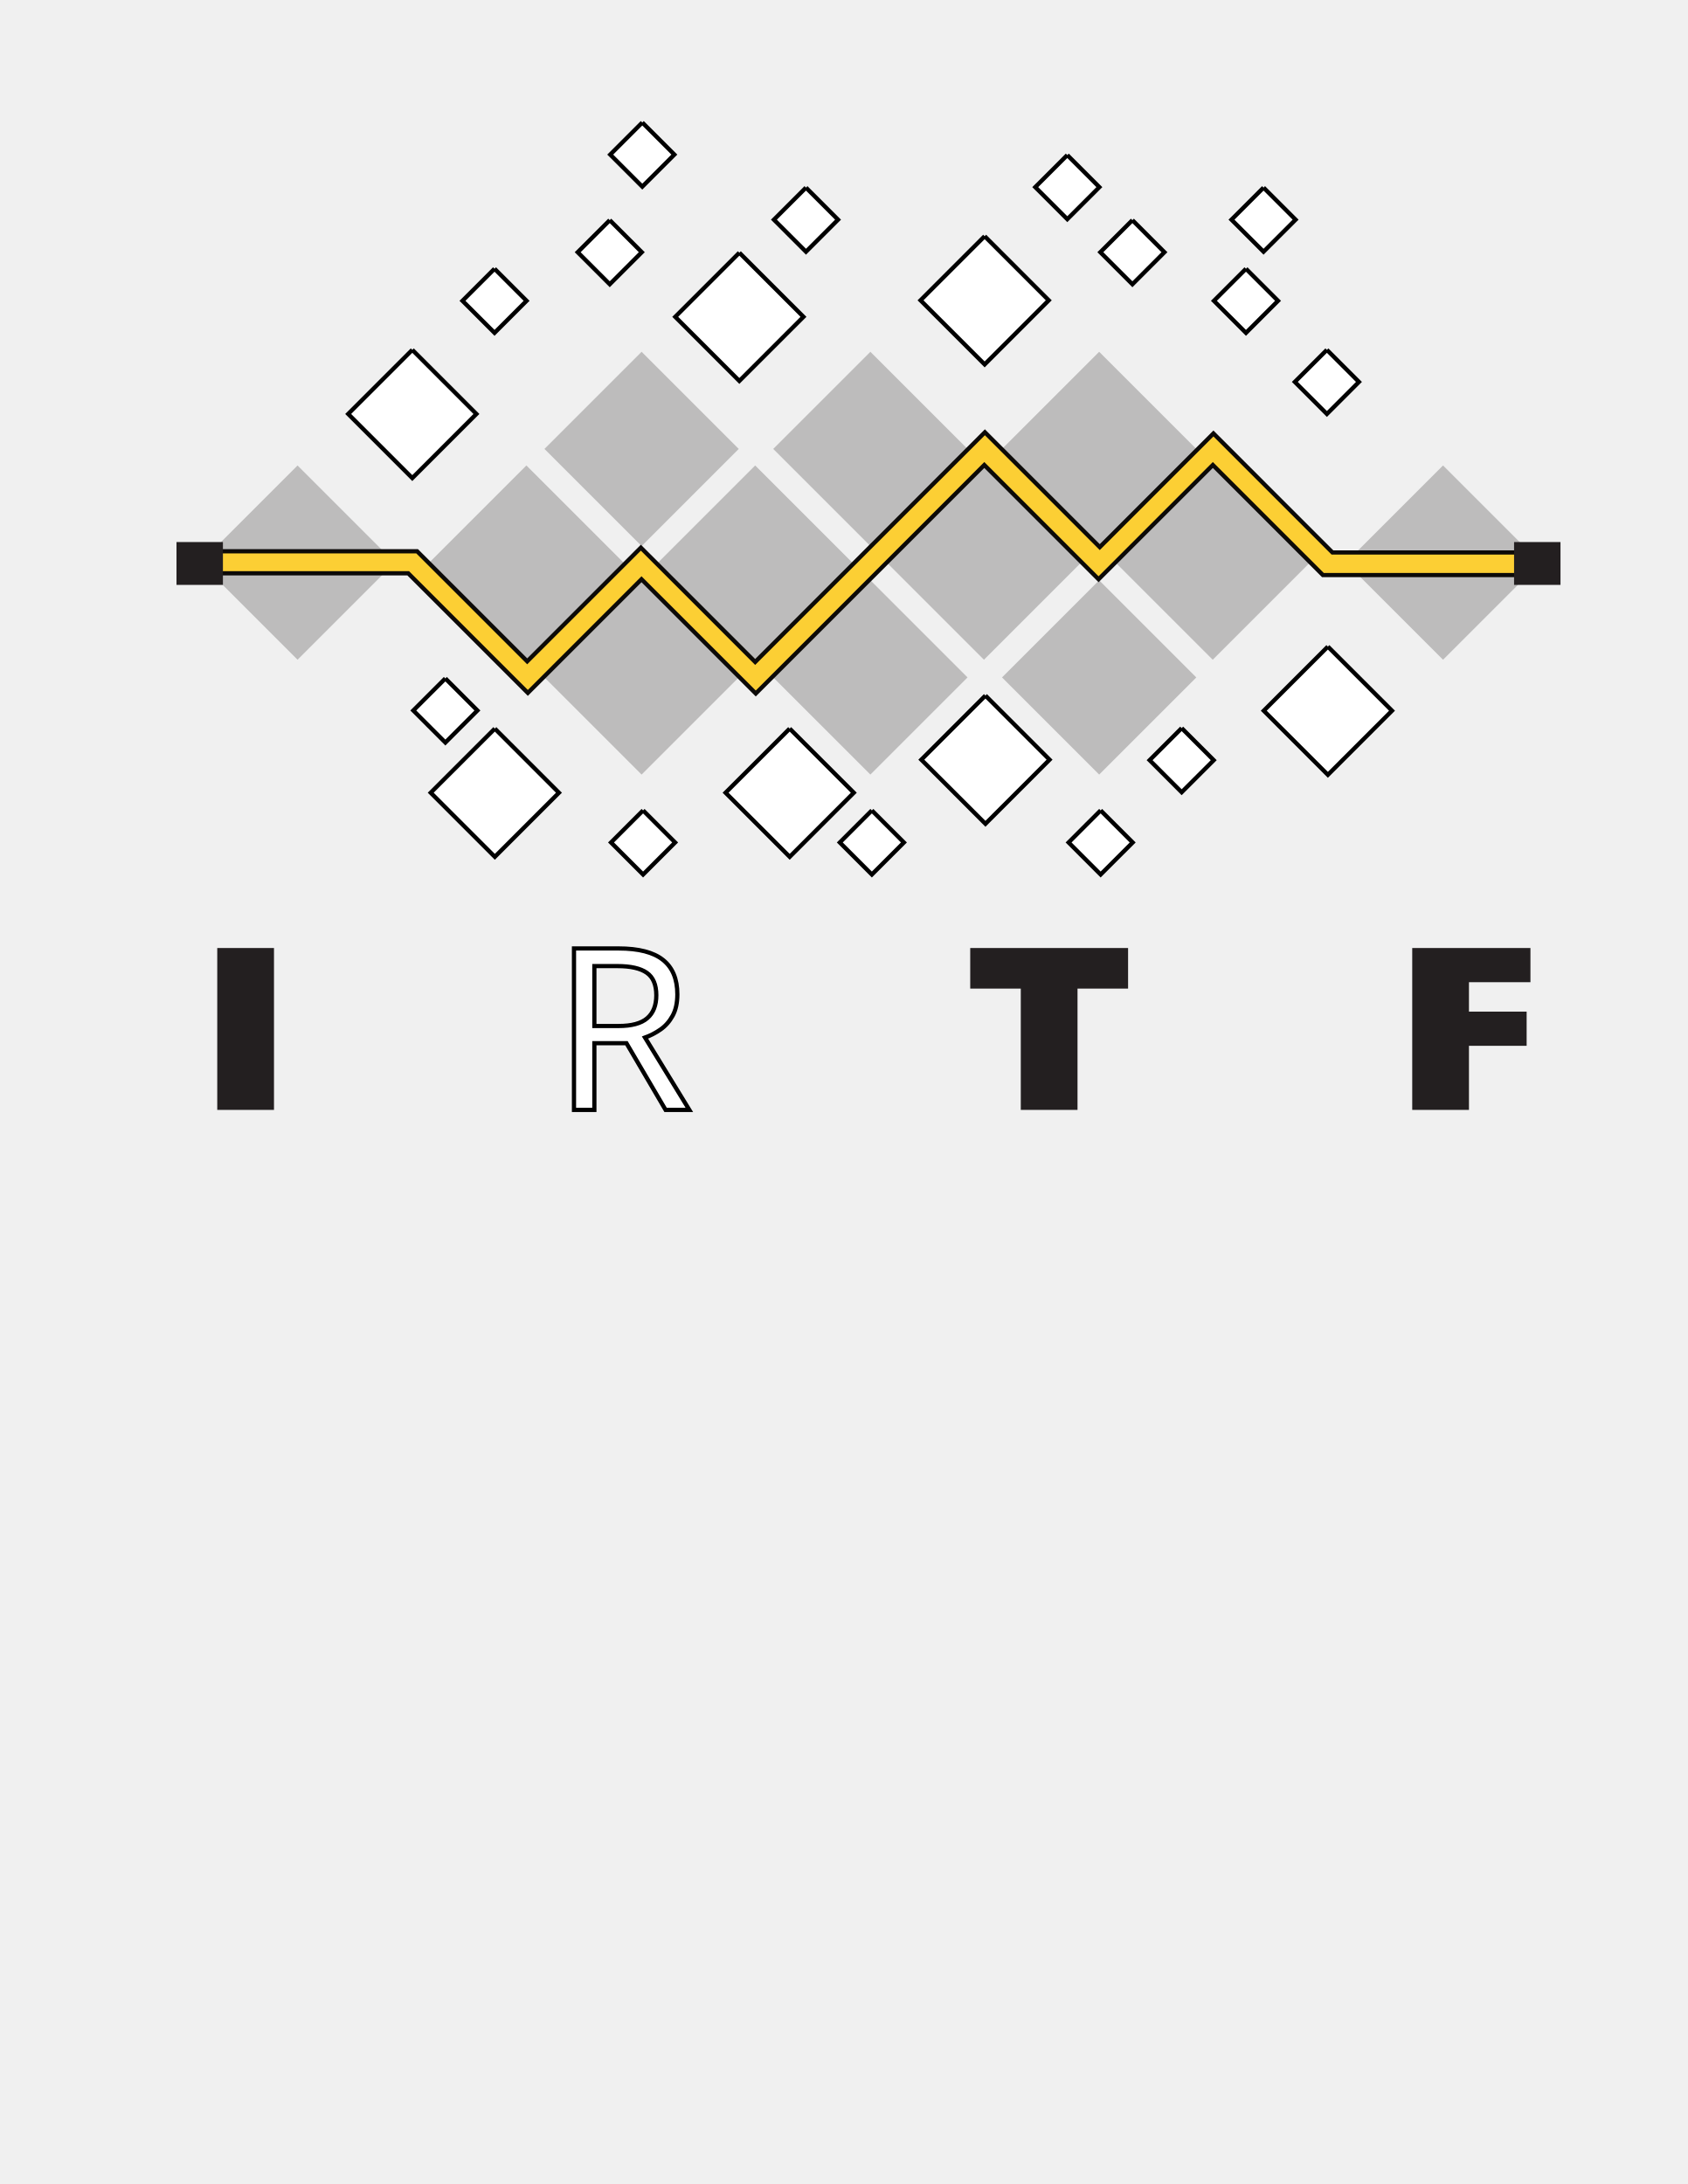
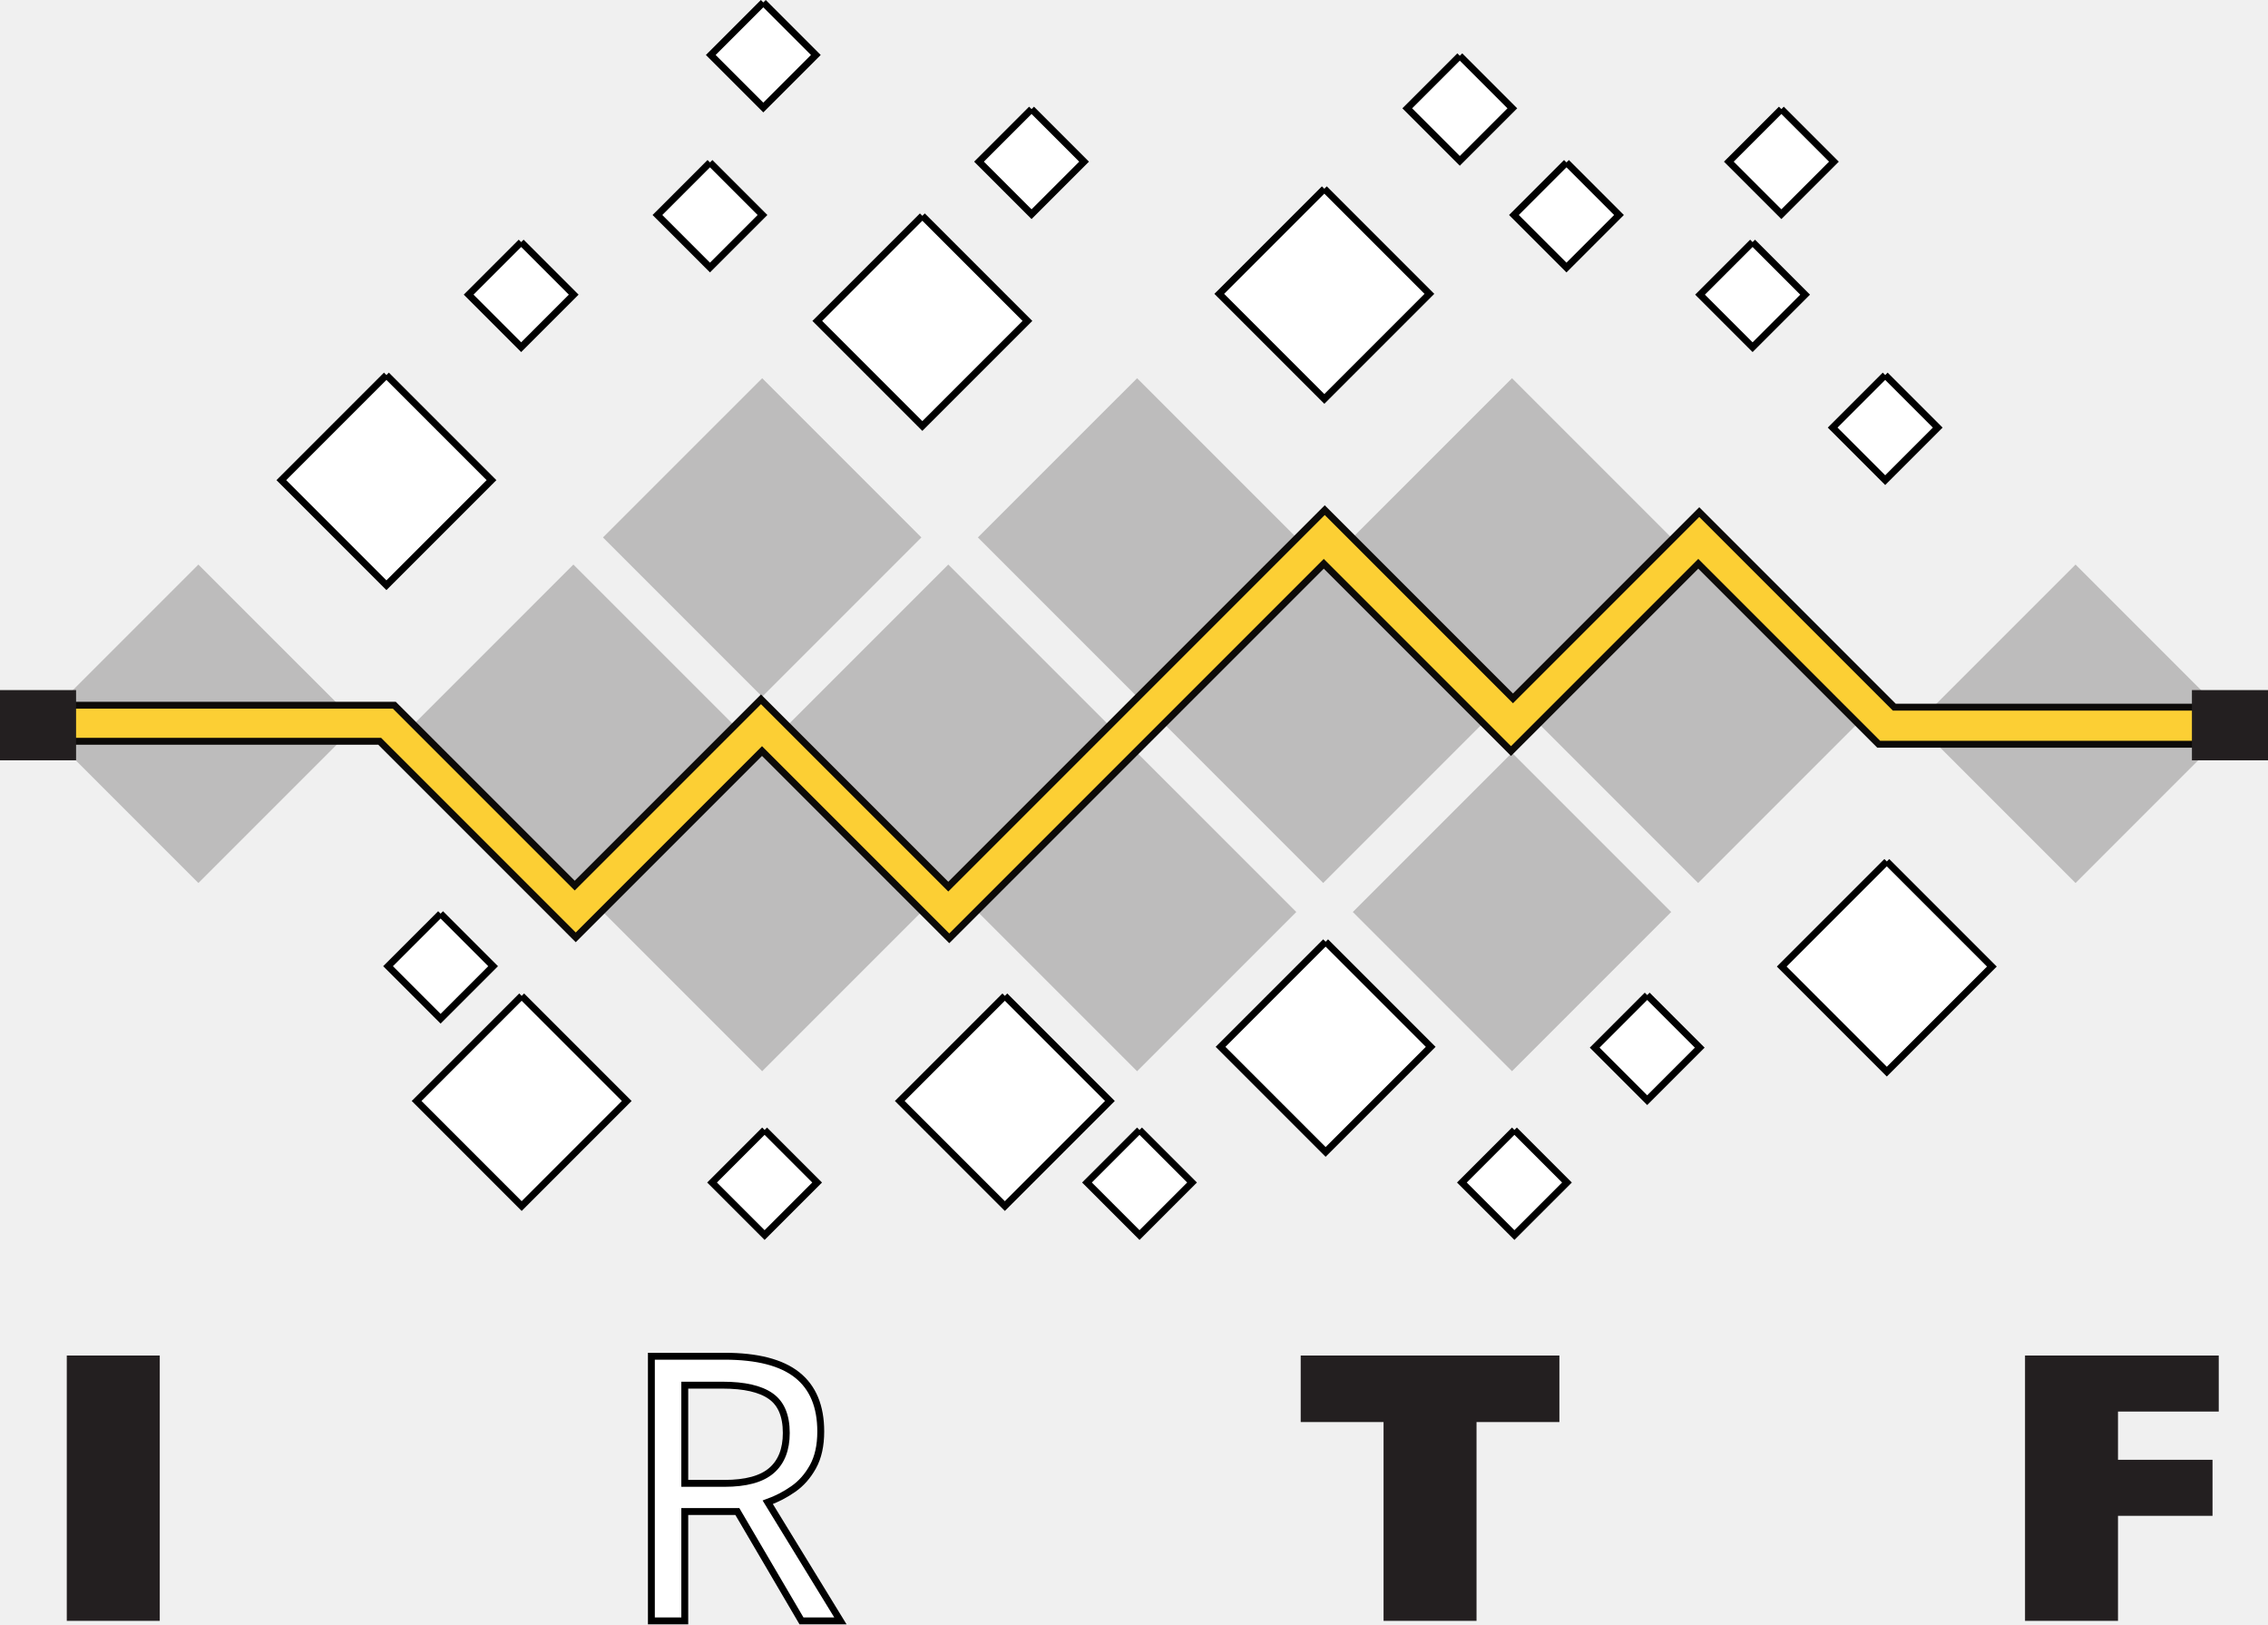
- <svg xmlns="http://www.w3.org/2000/svg" width="765" height="990" style="display:inline">
-   <g style="display:inline">
-     <text xml:space="preserve" style="font-style:normal;font-variant:normal;font-weight:400;font-stretch:normal;line-height:0%;font-family:'Arial Black';-inkscape-font-specification:'Arial Black,';text-align:start;letter-spacing:0;word-spacing:0;writing-mode:lr-tb;text-anchor:start;fill:#fff;fill-opacity:1;stroke:#000;stroke-width:1.908;stroke-miterlimit:4;stroke-dasharray:none;stroke-opacity:1" x="250.217" y="565.473" transform="translate(0 -62.362)">
-       <tspan x="250.217" y="565.473" style="font-size:102.5px;line-height:1.25">R</tspan>
+ <svg xmlns="http://www.w3.org/2000/svg" width="627.284" height="449.197" style="display:inline" version="1.1" id="svg303">
+   <defs id="defs307" />
+   <g style="display:inline" id="g301" transform="translate(-79.997,-54.8684)">
+     <text xml:space="preserve" style="font-style:normal;font-variant:normal;font-weight:400;font-stretch:normal;line-height:0%;font-family:'Arial Black';-inkscape-font-specification:'Arial Black,';text-align:start;letter-spacing:0;word-spacing:0;writing-mode:lr-tb;text-anchor:start;fill:#ffffff;fill-opacity:1;stroke:#000000;stroke-width:1.908;stroke-miterlimit:4;stroke-dasharray:none;stroke-opacity:1" x="250.217" y="565.473" transform="translate(0,-62.362)" id="text289">
+       <tspan x="250.217" y="565.473" style="font-size:102.5px;line-height:1.25" id="tspan287">R</tspan>
    </text>
-     <path style="fill:#bdbcbc;fill-opacity:1;fill-rule:nonzero;stroke:none" d="m134.869 273.355-44.033 44.031 44.033 44.034 44.032-44.034-44.032-44.03m519.185-.001-44.032 44.031 44.032 44.034 44.031-44.034-44.03-44.03m-311.778-.001-44.032 44.031 44.032 44.034 44.032-44.034-44.032-44.03m103.693-.001-44.032 44.031 44.032 44.034 44.032-44.034-44.032-44.03m103.693-.001-44.032 44.031 44.032 44.034 44.033-44.034-44.033-44.03M290.8 325.407l-44.032 44.032 44.032 44.032 44.032-44.032-44.032-44.032m-52.217-52.052-44.033 44.031 44.033 44.034 44.033-44.034-44.033-44.03m155.911 52.051-44.032 44.032 44.032 44.032 44.032-44.032-44.032-44.032m103.693 0-44.032 44.032 44.032 44.032 44.032-44.032-44.032-44.032M290.8 221.827l-44.032 44.03 44.032 44.034 44.032-44.033-44.032-44.031m103.694 0-44.032 44.03 44.032 44.034 44.032-44.033-44.032-44.031m103.693 0-44.032 44.03 44.032 44.034 44.032-44.033-44.032-44.031" transform="translate(0 -62.362)" />
-     <path style="fill:#fccf34;fill-opacity:1;fill-rule:nonzero;stroke:none" d="M98.431 312.254h90.633l49.886 49.886 51.52-51.52 51.807 51.807 104.12-104.12 52.06 52.059 51.52-51.52 53.948 53.949H692.4v10.248h-92.79l-49.903-49.901-51.79 51.79-51.79-51.79-103.58 103.581-51.79-51.792-51.52 51.522-54.22-54.22H97.89l.54-9.98" transform="translate(0 -62.362)" />
-     <path style="fill:none;stroke:#0c0a08;stroke-width:1.908;stroke-linecap:butt;stroke-linejoin:miter;stroke-miterlimit:4;stroke-opacity:1;stroke-dasharray:none" d="M98.431 312.254h90.633l49.886 49.886 51.52-51.52 51.807 51.807 104.12-104.12 52.06 52.059 51.52-51.52 53.948 53.949H692.4v10.248h-92.79l-49.903-49.901-51.79 51.79-51.79-51.79-103.58 103.581-51.79-51.792-51.52 51.522-54.22-54.22H97.89l.54-9.98z" transform="translate(0 -62.362)" />
-     <path style="fill:#231f20;fill-opacity:1;fill-rule:nonzero;stroke:none" d="M79.997 327.492h21.04v-19.421h-21.04v19.421zm606.244 0h21.04v-19.421h-21.04v19.421zM98.468 565.473h25.715v-73.378H98.468v73.378zm341.277-54.979v-18.399h71.55v18.399h-22.919v54.979h-25.714v-54.98h-22.917m200.334-18.398h53.58v15.494h-27.867v13.34h26.145v15.495h-26.145v29.049H640.08v-73.378" transform="translate(0 -62.362)" />
-     <path style="fill:#fff;fill-opacity:1;stroke:#000;stroke-width:1.908;stroke-miterlimit:4;stroke-opacity:1;stroke-dasharray:none;display:inline" d="m446.283 169.434-29.062 29.06 29.062 29.062 29.06-29.062-29.06-29.06m-111.179 7.485-29.061 29.06 29.06 29.062 29.062-29.062-29.061-29.06m-148.231 44.032-29.061 29.06 29.061 29.063 29.061-29.062-29.061-29.06m37.408 171.686-29.061 29.06 29.061 29.063 29.061-29.062-29.06-29.06m222.358-14.971-29.061 29.06 29.06 29.062 29.062-29.062-29.061-29.06m155.211-22.201-29.061 29.06 29.061 29.062 29.061-29.062-29.061-29.06M224.145 184.184l-14.531 14.53 14.53 14.531 14.531-14.53-14.53-14.531m52.217-22.027-14.53 14.53 14.53 14.531 14.53-14.531-14.53-14.53m14.751-44.252-14.531 14.53 14.53 14.531 14.531-14.53-14.53-14.531m74.192 29.501-14.531 14.53 14.531 14.53 14.53-14.53-14.53-14.53m118.444-14.751-14.531 14.53 14.53 14.531 14.532-14.53-14.531-14.53m29.501 29.501-14.53 14.53 14.53 14.531 14.53-14.531-14.53-14.53m51.477 22.027-14.531 14.53 14.53 14.531 14.531-14.53-14.53-14.531M201.855 369.897l-14.531 14.53 14.53 14.531 14.531-14.53-14.53-14.531m89.615 59.823-14.531 14.53 14.531 14.53L306 444.25l-14.53-14.53m103.693 0-14.53 14.53 14.53 14.53 14.53-14.53-14.53-14.53m140.42-37.302-14.531 14.53 14.53 14.531 14.531-14.53-14.53-14.53m-36.726 37.301-14.531 14.53 14.53 14.53 14.531-14.53-14.53-14.53m-140.94-37.082-29.06 29.06 29.06 29.063 29.062-29.062-29.062-29.06m243.488-171.688-14.531 14.53 14.53 14.532 14.531-14.531-14.53-14.53m-28.713-73.546-14.531 14.53 14.53 14.53 14.531-14.53-14.53-14.53" transform="translate(0 -62.362)" />
+     <path style="fill:#bdbcbc;fill-opacity:1;fill-rule:nonzero;stroke:none" d="m 134.869,273.355 -44.033,44.031 44.033,44.034 44.032,-44.034 -44.032,-44.03 m 519.185,-10e-4 -44.032,44.031 44.032,44.034 44.031,-44.034 -44.03,-44.03 m -311.778,-10e-4 -44.032,44.031 44.032,44.034 44.032,-44.034 -44.032,-44.03 m 103.693,-10e-4 -44.032,44.031 44.032,44.034 44.032,-44.034 -44.032,-44.03 m 103.693,-10e-4 -44.032,44.031 44.032,44.034 44.033,-44.034 -44.033,-44.03 M 290.8,325.407 246.768,369.439 290.8,413.471 334.832,369.439 290.8,325.407 m -52.217,-52.052 -44.033,44.031 44.033,44.034 44.033,-44.034 -44.033,-44.03 m 155.911,52.051 -44.032,44.032 44.032,44.032 44.032,-44.032 -44.032,-44.032 m 103.693,0 -44.032,44.032 44.032,44.032 44.032,-44.032 -44.032,-44.032 M 290.8,221.827 246.768,265.857 290.8,309.891 334.832,265.858 290.8,221.827 m 103.694,0 -44.032,44.03 44.032,44.034 44.032,-44.033 -44.032,-44.031 m 103.693,0 -44.032,44.03 44.032,44.034 44.032,-44.033 -44.032,-44.031" transform="translate(0,-62.362)" id="path291" />
+     <path style="fill:#fccf34;fill-opacity:1;fill-rule:nonzero;stroke:none" d="m 98.431,312.254 h 90.633 l 49.886,49.886 51.52,-51.52 51.807,51.807 104.12,-104.12 52.06,52.059 51.52,-51.52 53.948,53.949 H 692.4 v 10.248 h -92.79 l -49.903,-49.901 -51.79,51.79 -51.79,-51.79 -103.58,103.581 -51.79,-51.792 -51.52,51.522 -54.22,-54.22 H 97.89 l 0.54,-9.98" transform="translate(0,-62.362)" id="path293" />
+     <path style="fill:none;stroke:#0c0a08;stroke-width:1.908;stroke-linecap:butt;stroke-linejoin:miter;stroke-miterlimit:4;stroke-dasharray:none;stroke-opacity:1" d="m 98.431,312.254 h 90.633 l 49.886,49.886 51.52,-51.52 51.807,51.807 104.12,-104.12 52.06,52.059 51.52,-51.52 53.948,53.949 H 692.4 v 10.248 h -92.79 l -49.903,-49.901 -51.79,51.79 -51.79,-51.79 -103.58,103.581 -51.79,-51.792 -51.52,51.522 -54.22,-54.22 H 97.89 l 0.54,-9.98 z" transform="translate(0,-62.362)" id="path295" />
+     <path style="fill:#231f20;fill-opacity:1;fill-rule:nonzero;stroke:none" d="m 79.997,327.492 h 21.04 v -19.421 h -21.04 z m 606.244,0 h 21.04 v -19.421 h -21.04 z M 98.468,565.473 h 25.715 V 492.095 H 98.468 Z m 341.277,-54.979 v -18.399 h 71.55 v 18.399 h -22.919 v 54.979 h -25.714 v -54.98 h -22.917 m 200.334,-18.398 h 53.58 v 15.494 h -27.867 v 13.34 h 26.145 v 15.495 h -26.145 v 29.049 H 640.08 v -73.378" transform="translate(0,-62.362)" id="path297" />
+     <path style="display:inline;fill:#ffffff;fill-opacity:1;stroke:#000000;stroke-width:1.908;stroke-miterlimit:4;stroke-dasharray:none;stroke-opacity:1" d="m 446.283,169.434 -29.062,29.06 29.062,29.062 29.06,-29.062 -29.06,-29.06 m -111.179,7.485 -29.061,29.06 29.06,29.062 29.062,-29.062 -29.061,-29.06 m -148.231,44.032 -29.061,29.06 29.061,29.063 29.061,-29.062 -29.061,-29.06 m 37.408,171.686 -29.061,29.06 29.061,29.063 29.061,-29.062 -29.06,-29.06 m 222.358,-14.971 -29.061,29.06 29.06,29.062 29.062,-29.062 -29.061,-29.06 m 155.211,-22.201 -29.061,29.06 29.061,29.062 29.061,-29.062 -29.061,-29.06 m -377.706,-171.283 -14.531,14.53 14.53,14.531 14.531,-14.53 -14.53,-14.531 m 52.217,-22.027 -14.53,14.53 14.53,14.531 14.53,-14.531 -14.53,-14.53 m 14.751,-44.252 -14.531,14.53 14.53,14.531 14.531,-14.53 -14.53,-14.531 m 74.192,29.501 -14.531,14.53 14.531,14.53 14.53,-14.53 -14.53,-14.53 m 118.444,-14.751 -14.531,14.53 14.53,14.531 14.532,-14.53 -14.531,-14.53 m 29.501,29.501 -14.53,14.53 14.53,14.531 14.53,-14.531 -14.53,-14.53 m 51.477,22.027 -14.531,14.53 14.53,14.531 14.531,-14.53 -14.53,-14.531 m -362.872,185.713 -14.531,14.53 14.53,14.531 14.531,-14.53 -14.53,-14.531 m 89.615,59.823 -14.531,14.53 14.531,14.53 14.53,-14.53 -14.53,-14.53 m 103.693,0 -14.53,14.53 14.53,14.53 14.53,-14.53 -14.53,-14.53 m 140.42,-37.302 -14.531,14.53 14.53,14.531 14.531,-14.53 -14.53,-14.53 m -36.726,37.301 -14.531,14.53 14.53,14.53 14.531,-14.53 -14.53,-14.53 m -140.94,-37.082 -29.06,29.06 29.06,29.063 29.062,-29.062 -29.062,-29.06 m 243.488,-171.688 -14.531,14.53 14.53,14.532 14.531,-14.531 -14.53,-14.53 m -28.713,-73.546 -14.531,14.53 14.53,14.53 14.531,-14.53 -14.53,-14.53" transform="translate(0,-62.362)" id="path299" />
  </g>
</svg>
